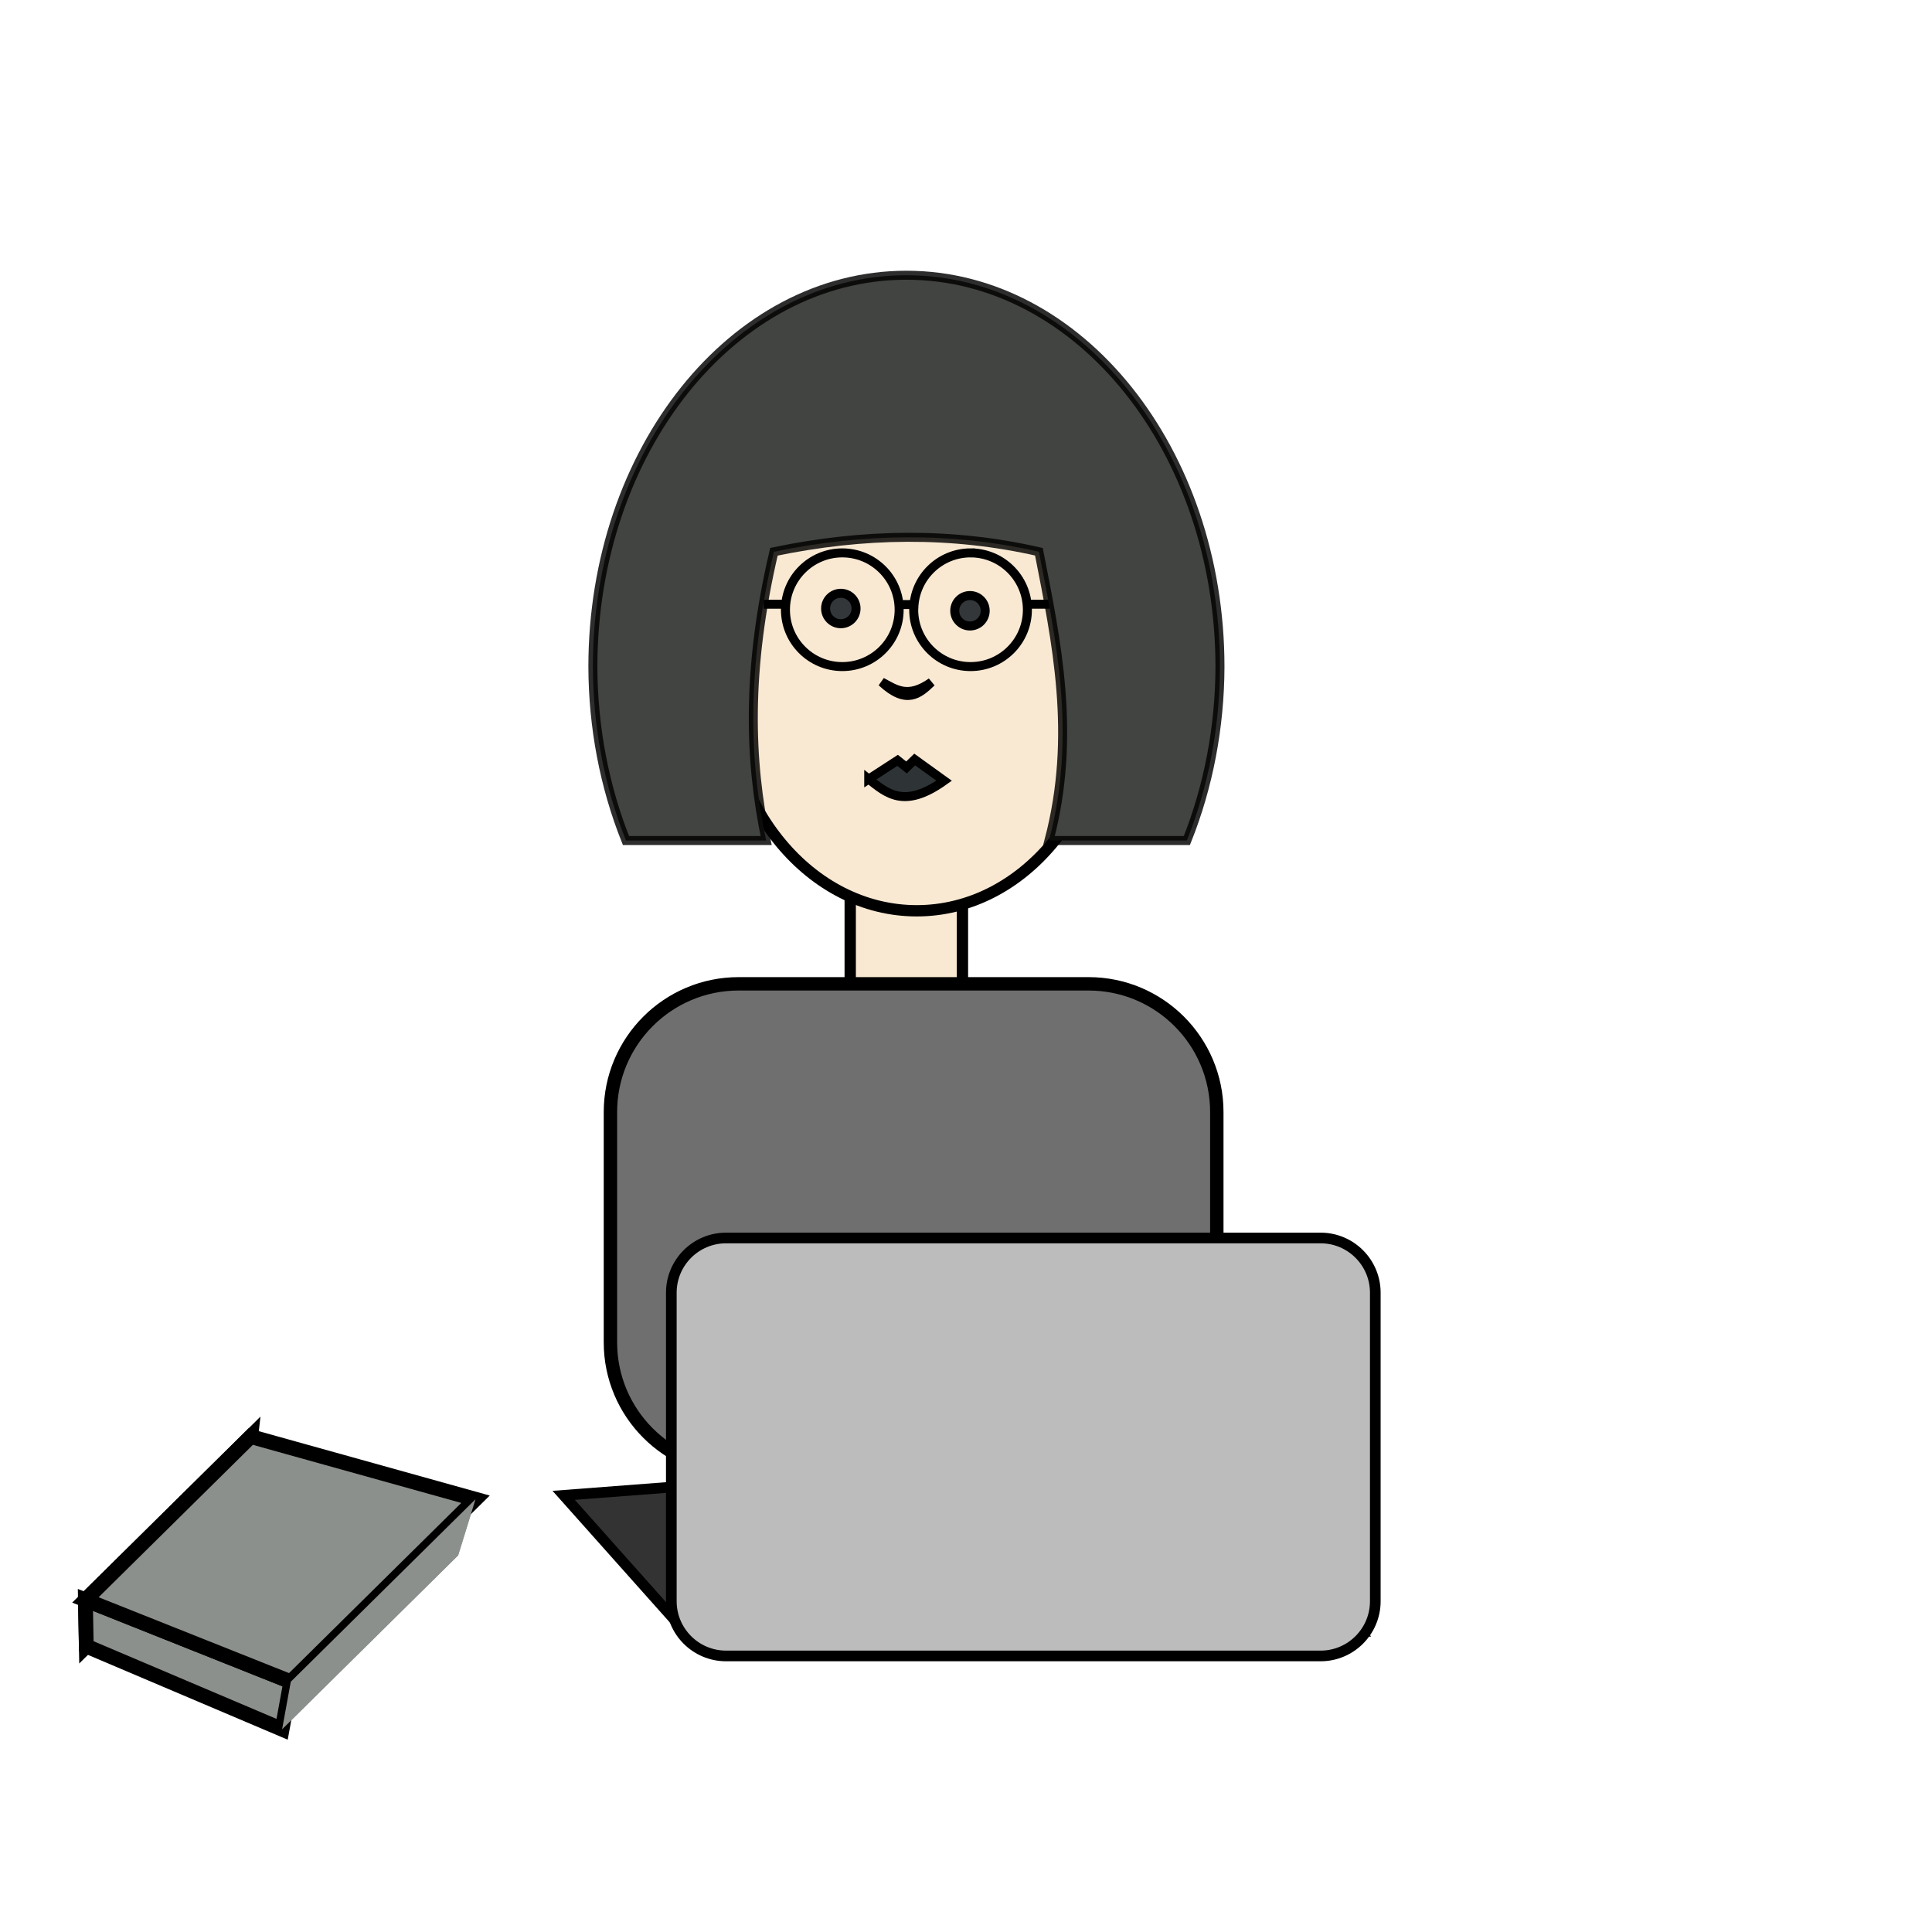
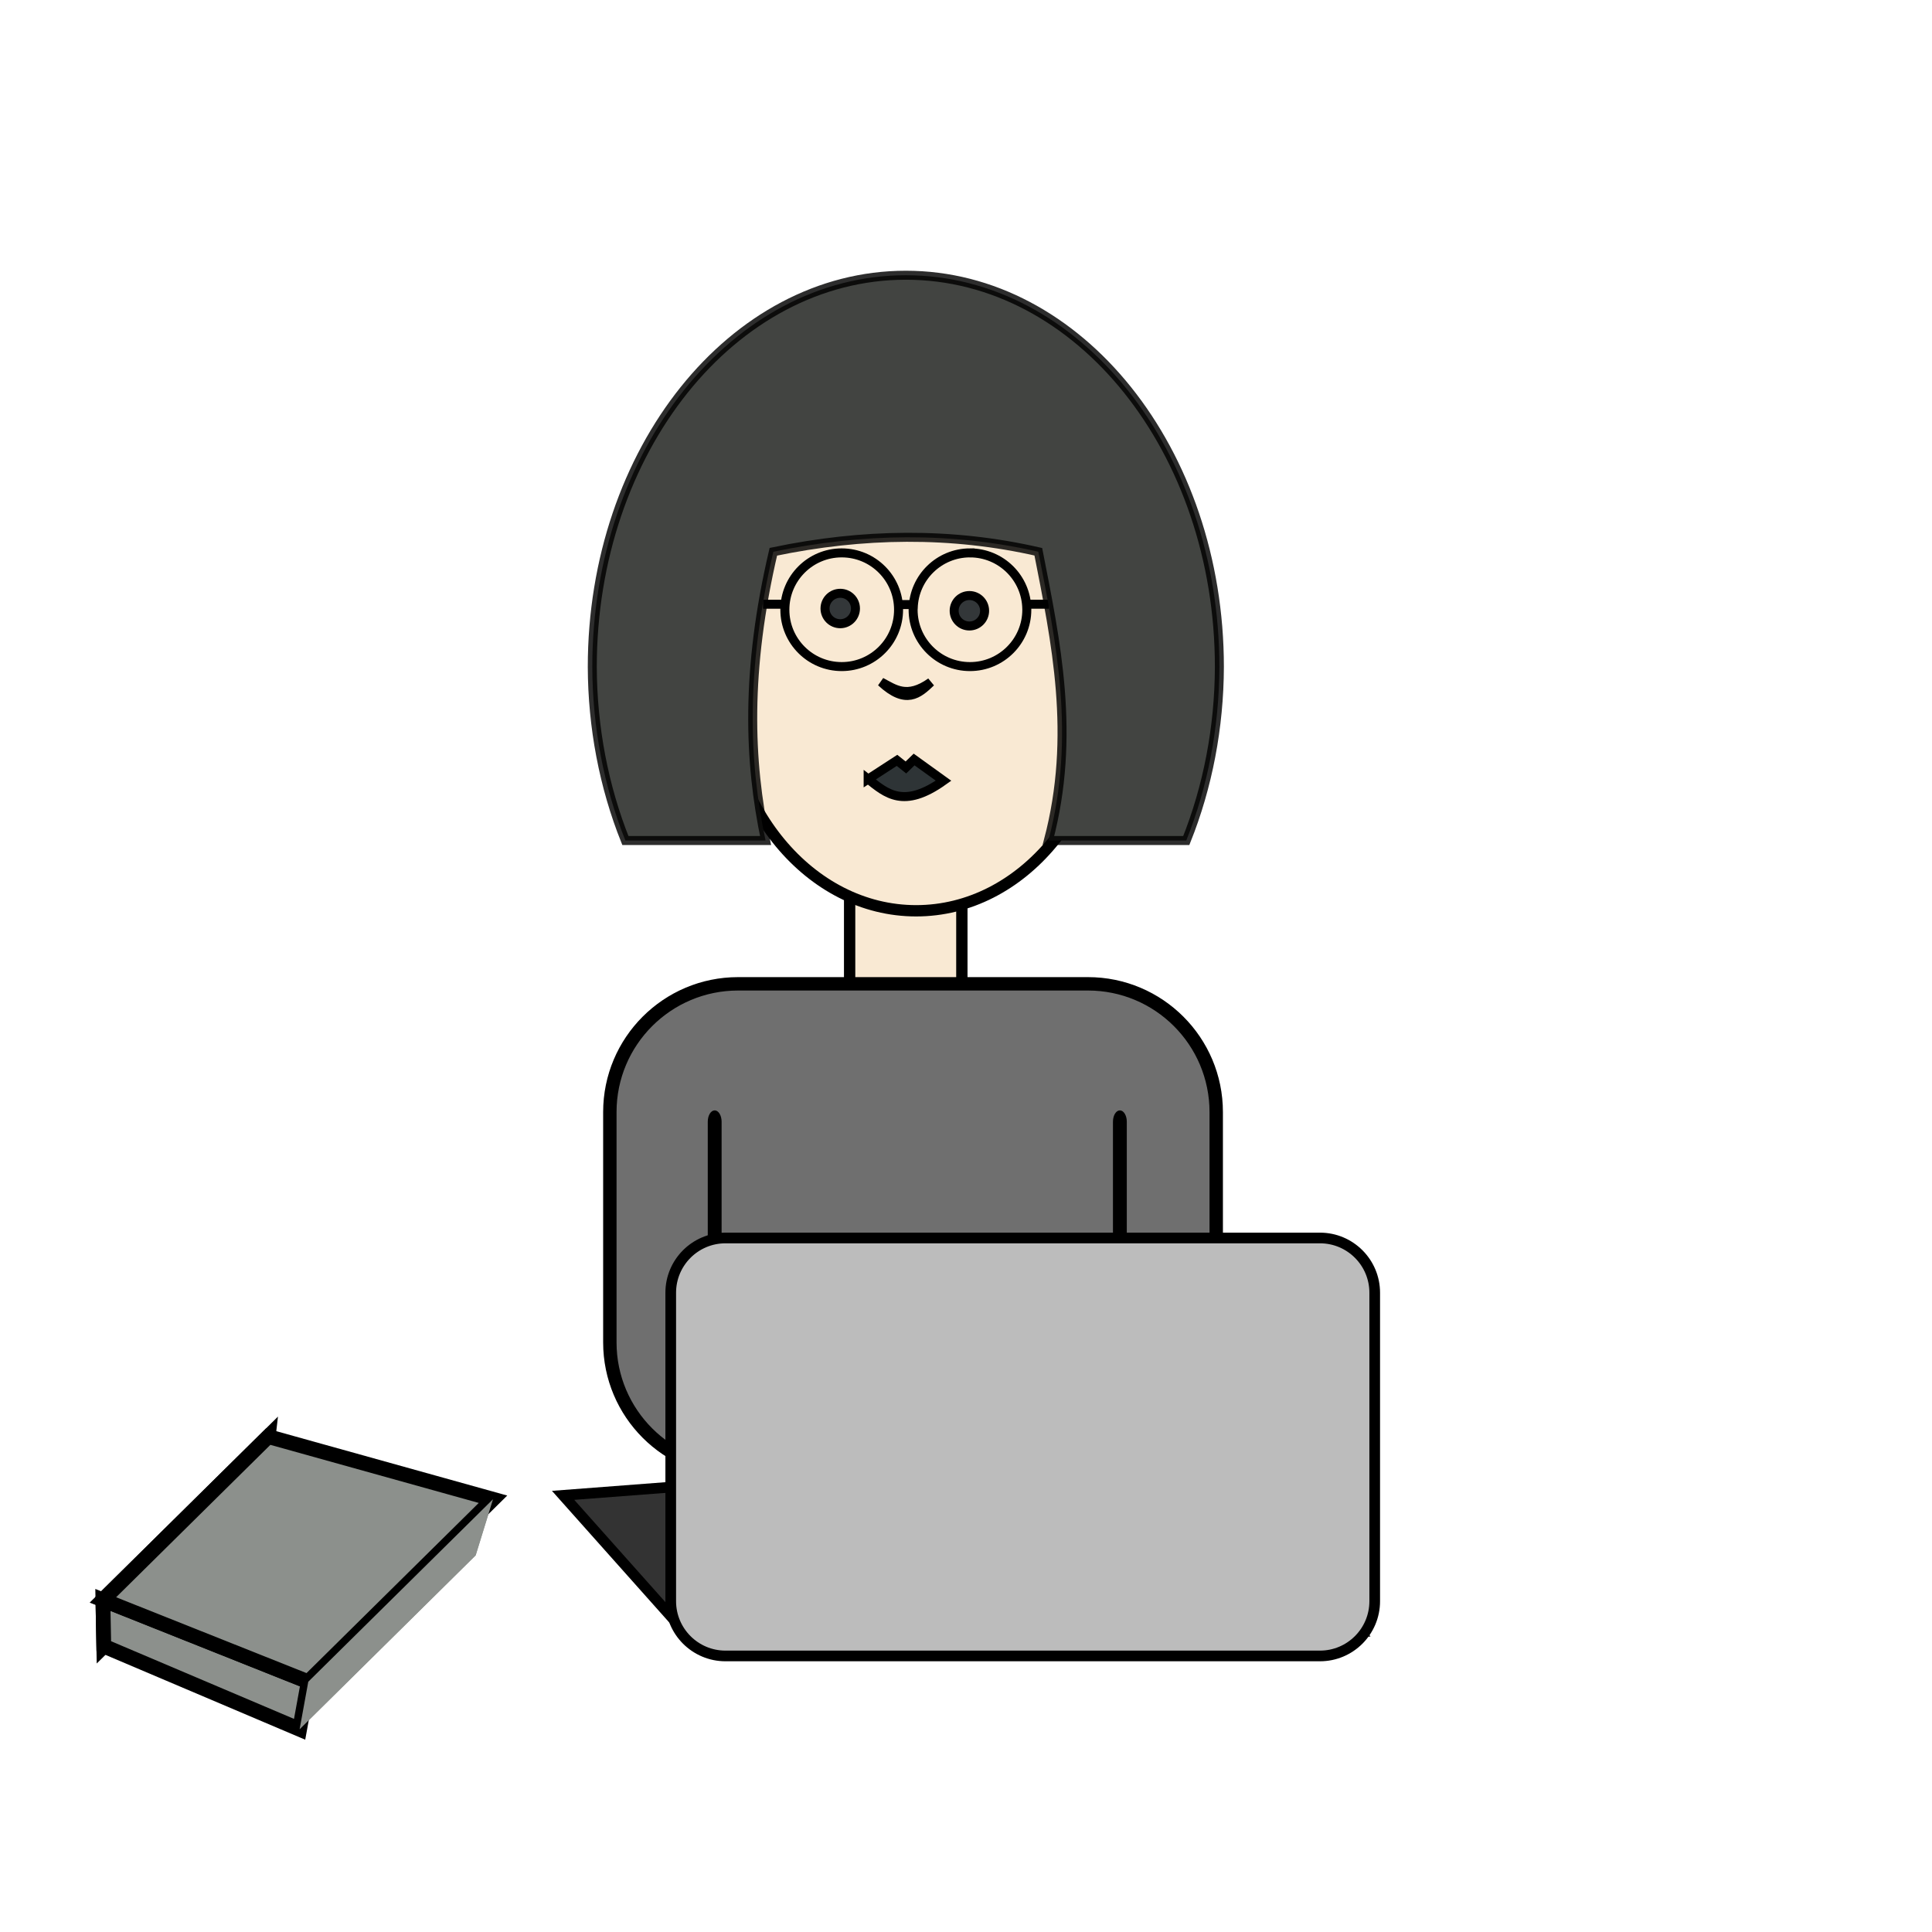
<svg xmlns="http://www.w3.org/2000/svg" version="1.1" id="svg2" width="512" height="512" viewBox="0 0 512 512">
  <defs id="defs6">
    <linearGradient id="linearGradient862">
      <stop style="stop-color:#ffe6c0;stop-opacity:1;" offset="0" id="stop860" />
    </linearGradient>
  </defs>
  <g id="g8">
    <rect style="opacity:1;fill:#ffffff;fill-opacity:1;stroke:none;stroke-width:3;stroke-miterlimit:4;stroke-dasharray:none;stroke-dashoffset:0;stroke-opacity:1" id="rect95519" width="512" height="512" x="0" y="0" />
-     <rect style="fill:#f9e9d3;fill-opacity:1;stroke:#000000;stroke-width:3;stroke-miterlimit:4;stroke-dasharray:none" id="rect9222" width="29.742" height="56.78" x="225.316" y="231.754" />
-     <ellipse style="fill:#f9e9d3;fill-opacity:1;stroke:#000000;stroke-width:3;stroke-dasharray:none;stroke-miterlimit:4" id="path967" cx="242.942" cy="180.016" rx="50.934" ry="61.351" />
-     <path style="fill:#333333;fill-opacity:1;stroke:#000000;stroke-width:2.826;stroke-linecap:butt;stroke-linejoin:miter;stroke-miterlimit:4;stroke-dasharray:none;stroke-opacity:1" d="m 182.927,433.927 -33.544,-37.645 173.594,-13.245 37.546,49.283 z" id="path5653" />
-     <circle style="fill:none;fill-opacity:0.976;stroke:#000000;stroke-width:2.386;stroke-miterlimit:4;stroke-dasharray:none;stroke-dashoffset:0;stroke-opacity:1" id="path2346" cx="223.218" cy="161.585" r="15.065" />
-     <path id="path2346-4" style="fill:none;fill-opacity:0.976;stroke:#000000;stroke-width:2.386;stroke-miterlimit:4;stroke-dasharray:none;stroke-dashoffset:0;stroke-opacity:1" d="m 257.206,146.519 a 15.065,15.065 0 0 0 -15.036,14.641 15.065,15.065 0 0 0 -0.031,0.426 15.065,15.065 0 0 0 15.067,15.065 15.065,15.065 0 0 0 15.065,-15.065 15.065,15.065 0 0 0 -0.006,-0.225 15.065,15.065 0 0 0 -15.059,-14.841 z" />
-     <path style="fill:none;stroke:#000000;stroke-width:2.386;stroke-linecap:butt;stroke-linejoin:miter;stroke-miterlimit:4;stroke-dasharray:none;stroke-opacity:1" d="m 202.377,160.127 h 6.321 z" id="path2843" />
-     <path style="fill:none;stroke:#000000;stroke-width:2.386;stroke-linecap:butt;stroke-linejoin:miter;stroke-miterlimit:4;stroke-dasharray:none;stroke-opacity:1" d="m 238.555,160.215 h 3.444 z" id="path2845" />
-     <path style="fill:none;stroke:#000000;stroke-width:2.386;stroke-linecap:butt;stroke-linejoin:miter;stroke-miterlimit:4;stroke-dasharray:none;stroke-opacity:1" d="m 272.027,160.122 h 6.133 z" id="path2847" />
-     <circle style="fill:#2e3436;fill-opacity:0.976;stroke:#000000;stroke-width:2.386;stroke-miterlimit:4;stroke-dasharray:none;stroke-dashoffset:0;stroke-opacity:1" id="path3855" cx="222.827" cy="161.261" r="4.034" />
-     <circle style="fill:#2e3436;fill-opacity:0.976;stroke:#000000;stroke-width:2.386;stroke-miterlimit:4;stroke-dasharray:none;stroke-dashoffset:0;stroke-opacity:1" id="path3855-1" cx="257.052" cy="161.859" r="4.034" />
-     <path style="fill:none;stroke:#000000;stroke-width:2.386;stroke-linecap:butt;stroke-linejoin:miter;stroke-miterlimit:4;stroke-dasharray:none;stroke-opacity:1" d="m 233.665,180.739 c 6.606,6.135 9.921,3.162 13.181,0.036 -6.35,4.508 -9.594,1.841 -13.181,-0.036 z" id="path3997" />
-     <path style="fill:#2e3436;stroke:#000000;stroke-width:2.386;stroke-linecap:butt;stroke-linejoin:miter;stroke-miterlimit:4;stroke-dasharray:none;stroke-opacity:1" d="m 230.222,206.47 v 0 l 7.651,-4.967 2.361,1.883 2.171,-2.109 7.795,5.616 v 0 c -10.611,7.571 -15.186,3.361 -19.978,-0.424 z" id="path4259" />
-     <path style="fill:none;stroke:#000000;stroke-width:1px;stroke-linecap:butt;stroke-linejoin:miter;stroke-opacity:1" d="M 197.777,263.801 Z" id="path38883" />
-     <path id="path849" style="display:inline;fill:#424441;fill-opacity:1;stroke:#000000;stroke-width:2.386;stroke-miterlimit:4;stroke-dasharray:none;stroke-dashoffset:0;stroke-opacity:0.824" d="m 240.211,72.938 c -45.891,3e-5 -83.093,46.473 -83.093,103.801 0.05,15.975 3.052,31.719 8.77,46.008 h 37.149 c -4.445,-20.963 -5.29,-45.113 2.064,-76.526 23.711,-4.937 47.138,-5.28 70.22,0 4.614,23.621 10.041,48.634 2.67,76.526 h 36.542 c 5.718,-14.287 8.72,-30.031 8.771,-46.004 v -0.002 C 323.305,119.412 286.103,72.938 240.211,72.938 Z" />
-     <rect style="fill:#6f6f6f;fill-opacity:1;stroke:#000000;stroke-width:3.551;stroke-miterlimit:4;stroke-dasharray:none" id="rect16532" width="160.695" height="129.01" x="161.771" y="260.723" ry="33.991" />
-     <rect style="fill:#bcbcbc;fill-opacity:1;stroke:#000000;stroke-width:2.826;stroke-miterlimit:4;stroke-dasharray:none;stroke-opacity:1" id="rect2757" width="186.562" height="110.764" x="177.907" y="328.078" ry="14.51" rx="14.51" />
+     <g id="g1291" transform="translate(-0.1552737)">
+       <rect style="fill:#f9e9d3;fill-opacity:1;stroke:#000000;stroke-width:3;stroke-miterlimit:4;stroke-dasharray:none" id="rect9222" width="29.742" height="56.78" x="225.316" y="231.754" />
+       <ellipse style="fill:#f9e9d3;fill-opacity:1;stroke:#000000;stroke-width:3;stroke-miterlimit:4;stroke-dasharray:none" id="path967" cx="242.942" cy="180.016" rx="50.934" ry="61.351" />
+       <path style="fill:#333333;fill-opacity:1;stroke:#000000;stroke-width:2.826;stroke-linecap:butt;stroke-linejoin:miter;stroke-miterlimit:4;stroke-dasharray:none;stroke-opacity:1" d="m 182.927,433.927 -33.544,-37.645 173.594,-13.245 37.546,49.283 z" id="path5653" />
+       <circle style="fill:none;fill-opacity:0.976;stroke:#000000;stroke-width:2.386;stroke-miterlimit:4;stroke-dasharray:none;stroke-dashoffset:0;stroke-opacity:1" id="path2346" cx="223.218" cy="161.585" r="15.065" />
+       <path id="path2346-4" style="fill:none;fill-opacity:0.976;stroke:#000000;stroke-width:2.386;stroke-miterlimit:4;stroke-dasharray:none;stroke-dashoffset:0;stroke-opacity:1" d="m 257.206,146.519 a 15.065,15.065 0 0 0 -15.036,14.641 15.065,15.065 0 0 0 -0.031,0.426 15.065,15.065 0 0 0 15.067,15.065 15.065,15.065 0 0 0 15.065,-15.065 15.065,15.065 0 0 0 -0.006,-0.225 15.065,15.065 0 0 0 -15.059,-14.841 z" />
+       <path style="fill:none;stroke:#000000;stroke-width:2.386;stroke-linecap:butt;stroke-linejoin:miter;stroke-miterlimit:4;stroke-dasharray:none;stroke-opacity:1" d="m 202.377,160.127 h 6.321 z" id="path2843" />
+       <path style="fill:none;stroke:#000000;stroke-width:2.386;stroke-linecap:butt;stroke-linejoin:miter;stroke-miterlimit:4;stroke-dasharray:none;stroke-opacity:1" d="m 238.555,160.215 h 3.444 z" id="path2845" />
+       <path style="fill:none;stroke:#000000;stroke-width:2.386;stroke-linecap:butt;stroke-linejoin:miter;stroke-miterlimit:4;stroke-dasharray:none;stroke-opacity:1" d="m 272.027,160.122 h 6.133 z" id="path2847" />
+       <circle style="fill:#2e3436;fill-opacity:0.976;stroke:#000000;stroke-width:2.386;stroke-miterlimit:4;stroke-dasharray:none;stroke-dashoffset:0;stroke-opacity:1" id="path3855" cx="222.827" cy="161.261" r="4.034" />
+       <circle style="fill:#2e3436;fill-opacity:0.976;stroke:#000000;stroke-width:2.386;stroke-miterlimit:4;stroke-dasharray:none;stroke-dashoffset:0;stroke-opacity:1" id="path3855-1" cx="257.052" cy="161.859" r="4.034" />
+       <path style="fill:none;stroke:#000000;stroke-width:2.386;stroke-linecap:butt;stroke-linejoin:miter;stroke-miterlimit:4;stroke-dasharray:none;stroke-opacity:1" d="m 233.665,180.739 c 6.606,6.135 9.921,3.162 13.181,0.036 -6.35,4.508 -9.594,1.841 -13.181,-0.036 z" id="path3997" />
+       <path style="fill:#2e3436;stroke:#000000;stroke-width:2.386;stroke-linecap:butt;stroke-linejoin:miter;stroke-miterlimit:4;stroke-dasharray:none;stroke-opacity:1" d="m 230.222,206.47 v 0 l 7.651,-4.967 2.361,1.883 2.171,-2.109 7.795,5.616 v 0 c -10.611,7.571 -15.186,3.361 -19.978,-0.424 z" id="path4259" />
+       <path style="fill:none;stroke:#000000;stroke-width:1px;stroke-linecap:butt;stroke-linejoin:miter;stroke-opacity:1" d="M 197.777,263.801 Z" id="path38883" />
+       <path id="path849" style="display:inline;fill:#424441;fill-opacity:1;stroke:#000000;stroke-width:2.386;stroke-miterlimit:4;stroke-dasharray:none;stroke-dashoffset:0;stroke-opacity:0.824" d="m 240.211,72.938 c -45.891,3e-5 -83.093,46.473 -83.093,103.801 0.05,15.975 3.052,31.719 8.77,46.008 h 37.149 c -4.445,-20.963 -5.29,-45.113 2.064,-76.526 23.711,-4.937 47.138,-5.28 70.22,0 4.614,23.621 10.041,48.634 2.67,76.526 h 36.542 c 5.718,-14.287 8.72,-30.031 8.771,-46.004 v -0.002 C 323.305,119.412 286.103,72.938 240.211,72.938 Z" />
+       <rect style="fill:#6f6f6f;fill-opacity:1;stroke:#000000;stroke-width:3.551;stroke-miterlimit:4;stroke-dasharray:none" id="rect16532" width="160.695" height="129.01" x="161.771" y="260.723" ry="33.991" />
+       <g id="g1239">
+         <rect style="fill:#000000;stroke:none;stroke-width:3" id="rect1084" width="3.669" height="52.145" x="187.721" y="294.263" ry="3" />
+         <rect style="fill:#000000;stroke:none;stroke-width:3" id="rect1084-9" width="3.669" height="52.145" x="295.1" y="294.263" ry="3" />
+       </g>
+       <rect style="fill:#bcbcbc;fill-opacity:1;stroke:#000000;stroke-width:2.826;stroke-miterlimit:4;stroke-dasharray:none;stroke-opacity:1" id="rect2757" width="186.562" height="110.764" x="177.907" y="328.078" ry="14.51" rx="14.51" />
+     </g>
    <g id="g7968" style="opacity:1;fill:#8c908c;fill-opacity:1;stroke:#000000;stroke-width:3;stroke-miterlimit:4;stroke-dasharray:none;stroke-opacity:1">
-       <path id="path7980" style="fill:#8c908c;fill-opacity:1;stroke-width:3.914" d="m 22.868,436.246 -0.232,-12.25 43.814,-43.286 -1.617,14.077 z" points="22.636,423.995 66.45,380.71 64.833,394.786 22.868,436.246 " />
-       <path id="path7970" style="fill:#8c908c;fill-opacity:1;fill-rule:evenodd;stroke:none;stroke-width:3.914;stroke-linejoin:round" d="M 74.765,458.28 121.422,412.185 64.833,394.786 22.868,436.246 Z" points="121.422,412.185 64.833,394.786 22.868,436.246 74.765,458.28 " />
-       <path id="path7978" style="fill:#8c908c;fill-opacity:1;fill-rule:evenodd;stroke:none;stroke-width:3.914;stroke-linejoin:round" d="m 121.422,412.185 4.592,-14.872 -59.564,-16.604 -1.617,14.077 z" points="126.014,397.314 66.45,380.71 64.833,394.786 121.422,412.185 " />
-       <path id="path7972" style="fill:#8c908c;fill-opacity:1;stroke-width:3.914" d="m 74.765,458.28 2.296,-12.603 -54.424,-21.682 0.232,12.25 z" points="77.06,445.678 22.636,423.995 22.868,436.246 74.765,458.28 " />
-       <path id="path7976" style="fill:#8c908c;fill-opacity:1;stroke-width:3.914" d="M 77.06,445.678 126.014,397.314 66.45,380.71 22.636,423.995 Z" points="126.014,397.314 66.45,380.71 22.636,423.995 77.06,445.678 " />
-       <path id="path7974" style="fill:#8c908c;fill-opacity:1;fill-rule:evenodd;stroke:none;stroke-width:3.914;stroke-linejoin:round" d="m 74.765,458.28 2.296,-12.603 48.954,-48.364 -4.592,14.872 z" points="77.06,445.678 126.014,397.314 121.422,412.185 74.765,458.28 " />
+       <path id="path7980" style="fill:#8c908c;fill-opacity:1;stroke-width:3.914" d="m 27.503,436.246 -0.232,-12.25 43.814,-43.286 -1.617,14.077 z" points="27.271,423.995 71.085,380.71 69.468,394.786 27.503,436.246 " />
+       <path id="path7970" style="fill:#8c908c;fill-opacity:1;fill-rule:evenodd;stroke:none;stroke-width:3.914;stroke-linejoin:round" d="M 79.4,458.28 126.057,412.185 69.468,394.786 27.503,436.246 Z" points="126.057,412.185 69.468,394.786 27.503,436.246 79.4,458.28 " />
+       <path id="path7978" style="fill:#8c908c;fill-opacity:1;fill-rule:evenodd;stroke:none;stroke-width:3.914;stroke-linejoin:round" d="m 126.057,412.185 4.592,-14.872 -59.564,-16.604 -1.617,14.077 z" points="130.649,397.314 71.085,380.71 69.468,394.786 126.057,412.185 " />
+       <path id="path7972" style="fill:#8c908c;fill-opacity:1;stroke-width:3.914" d="m 79.4,458.28 2.296,-12.603 -54.424,-21.682 0.232,12.25 z" points="81.695,445.678 27.271,423.995 27.503,436.246 79.4,458.28 " />
+       <path id="path7976" style="fill:#8c908c;fill-opacity:1;stroke-width:3.914" d="M 81.695,445.678 130.649,397.314 71.085,380.71 27.271,423.995 Z" points="130.649,397.314 71.085,380.71 27.271,423.995 81.695,445.678 " />
+       <path id="path7974" style="fill:#8c908c;fill-opacity:1;fill-rule:evenodd;stroke:none;stroke-width:3.914;stroke-linejoin:round" d="m 79.4,458.28 2.296,-12.603 48.954,-48.364 -4.592,14.872 z" points="81.695,445.678 130.649,397.314 126.057,412.185 79.4,458.28 " />
    </g>
  </g>
</svg>
